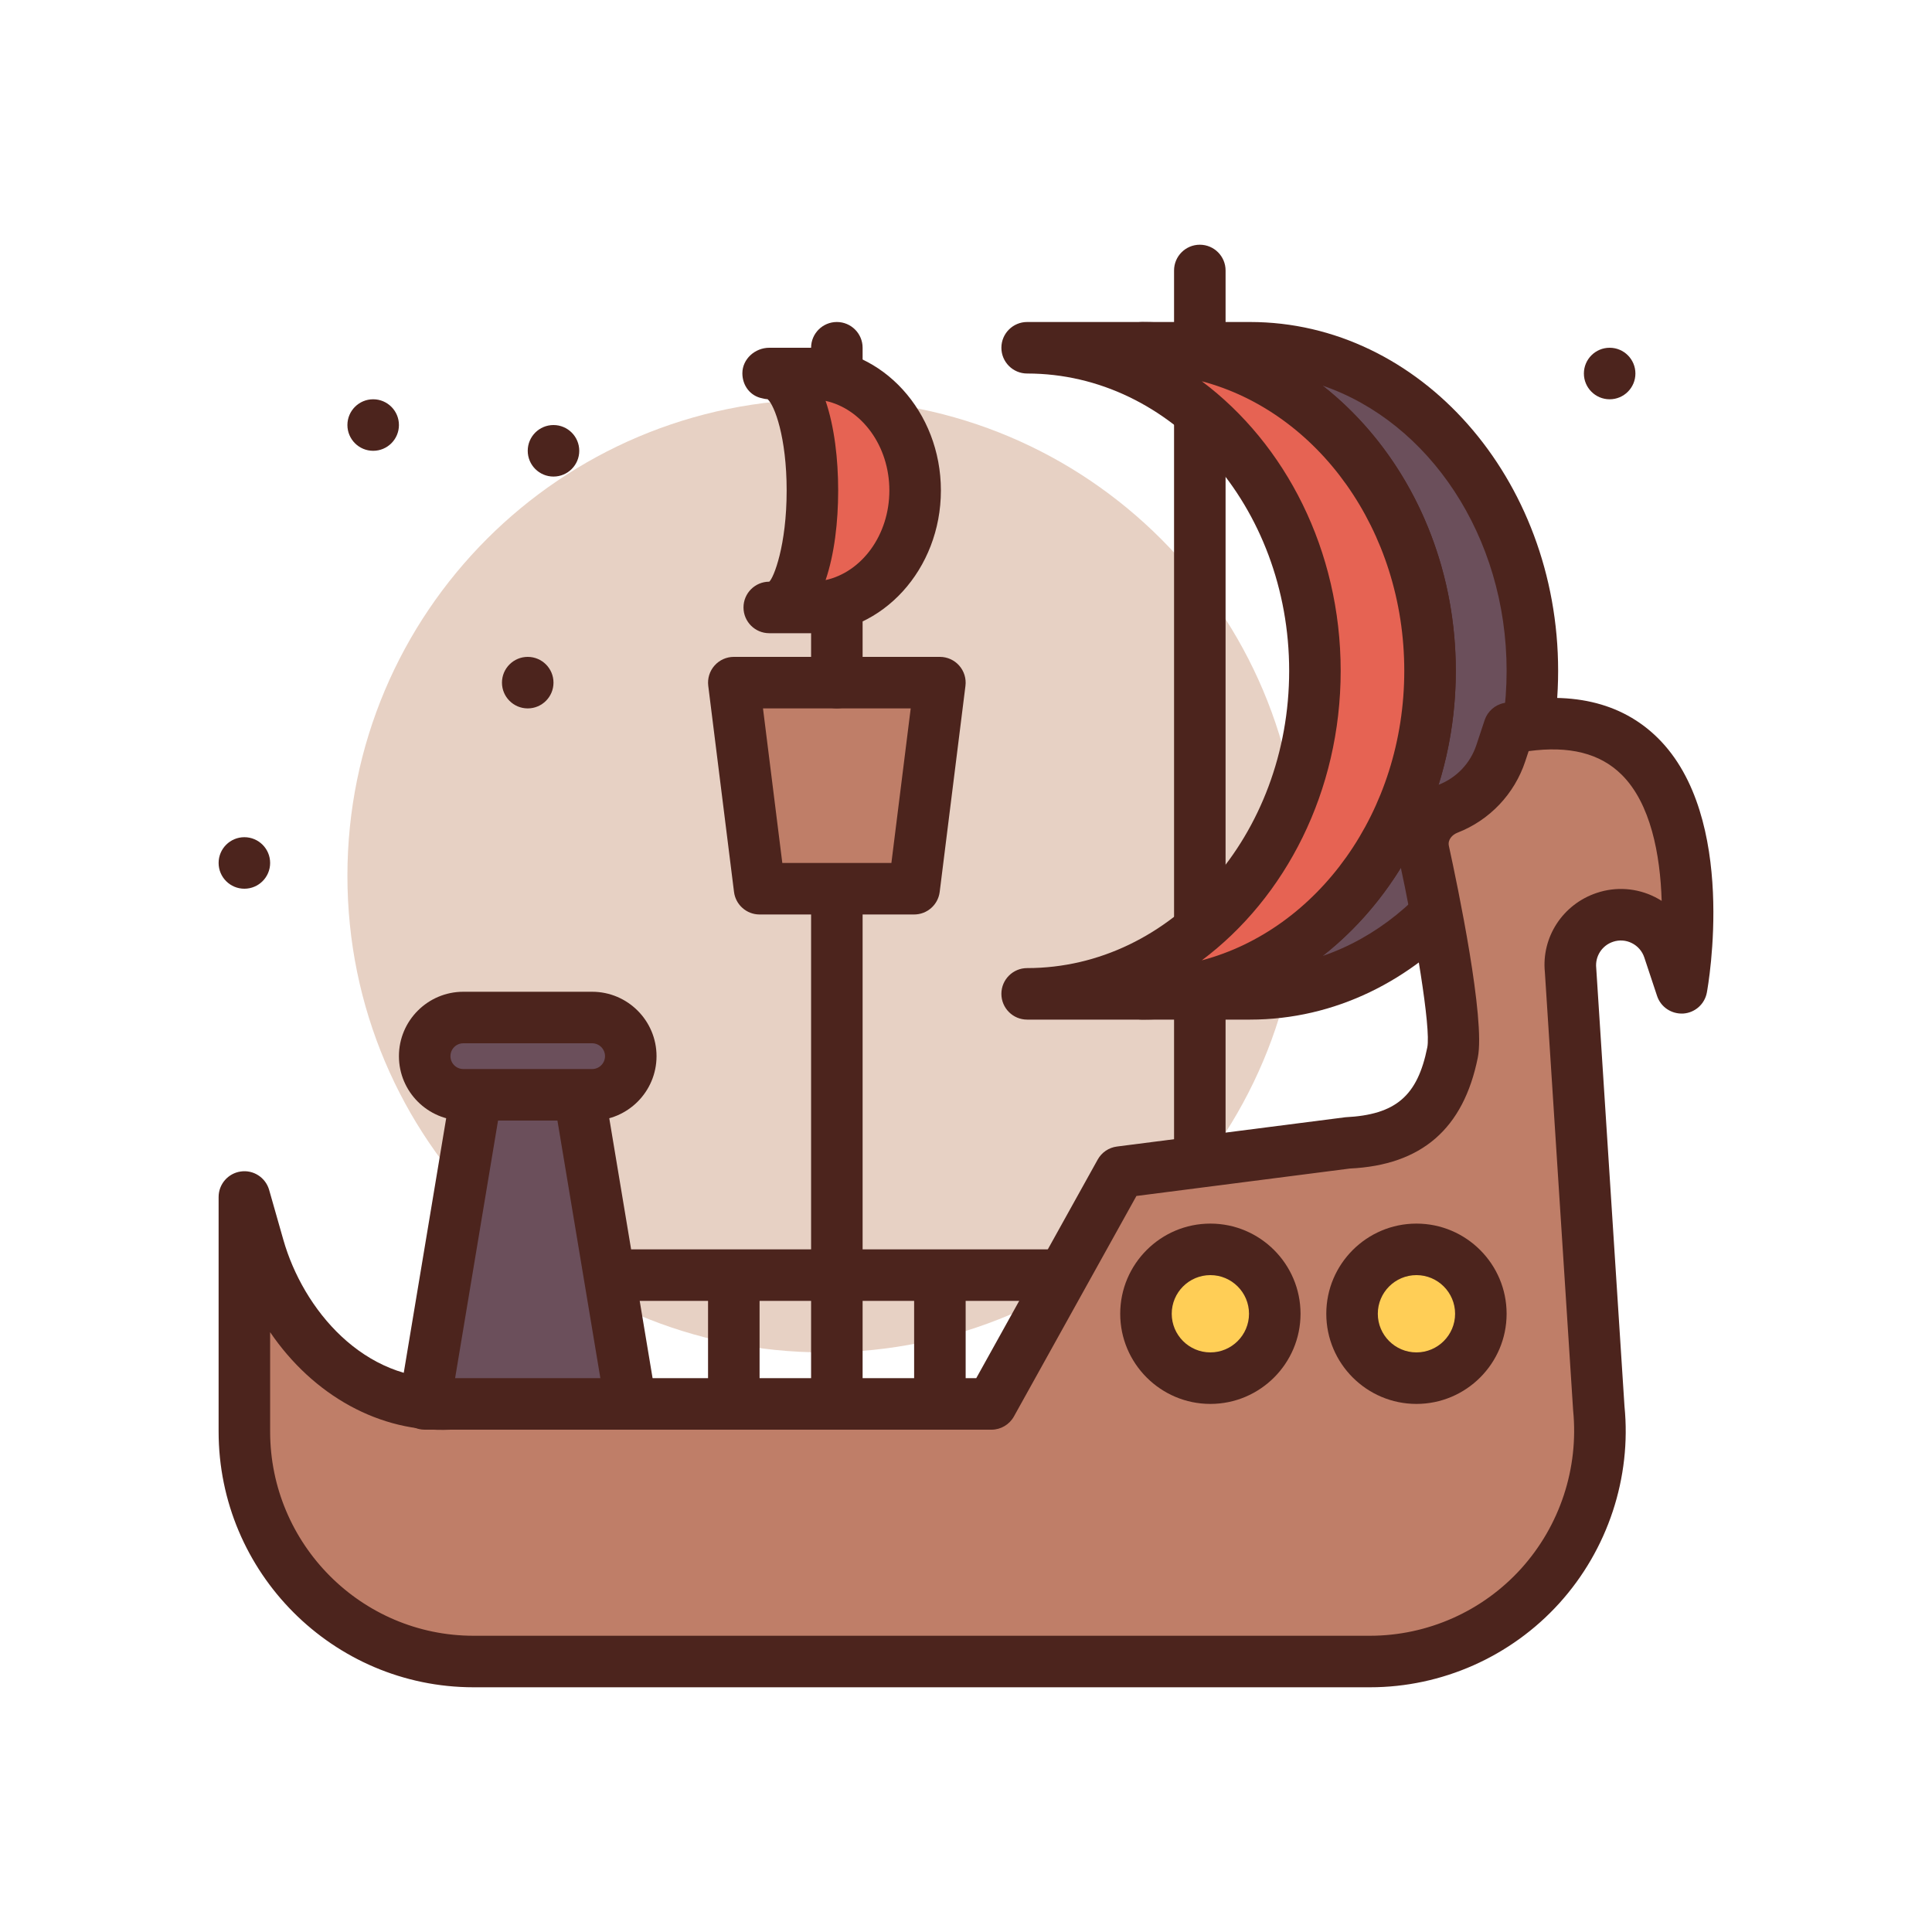
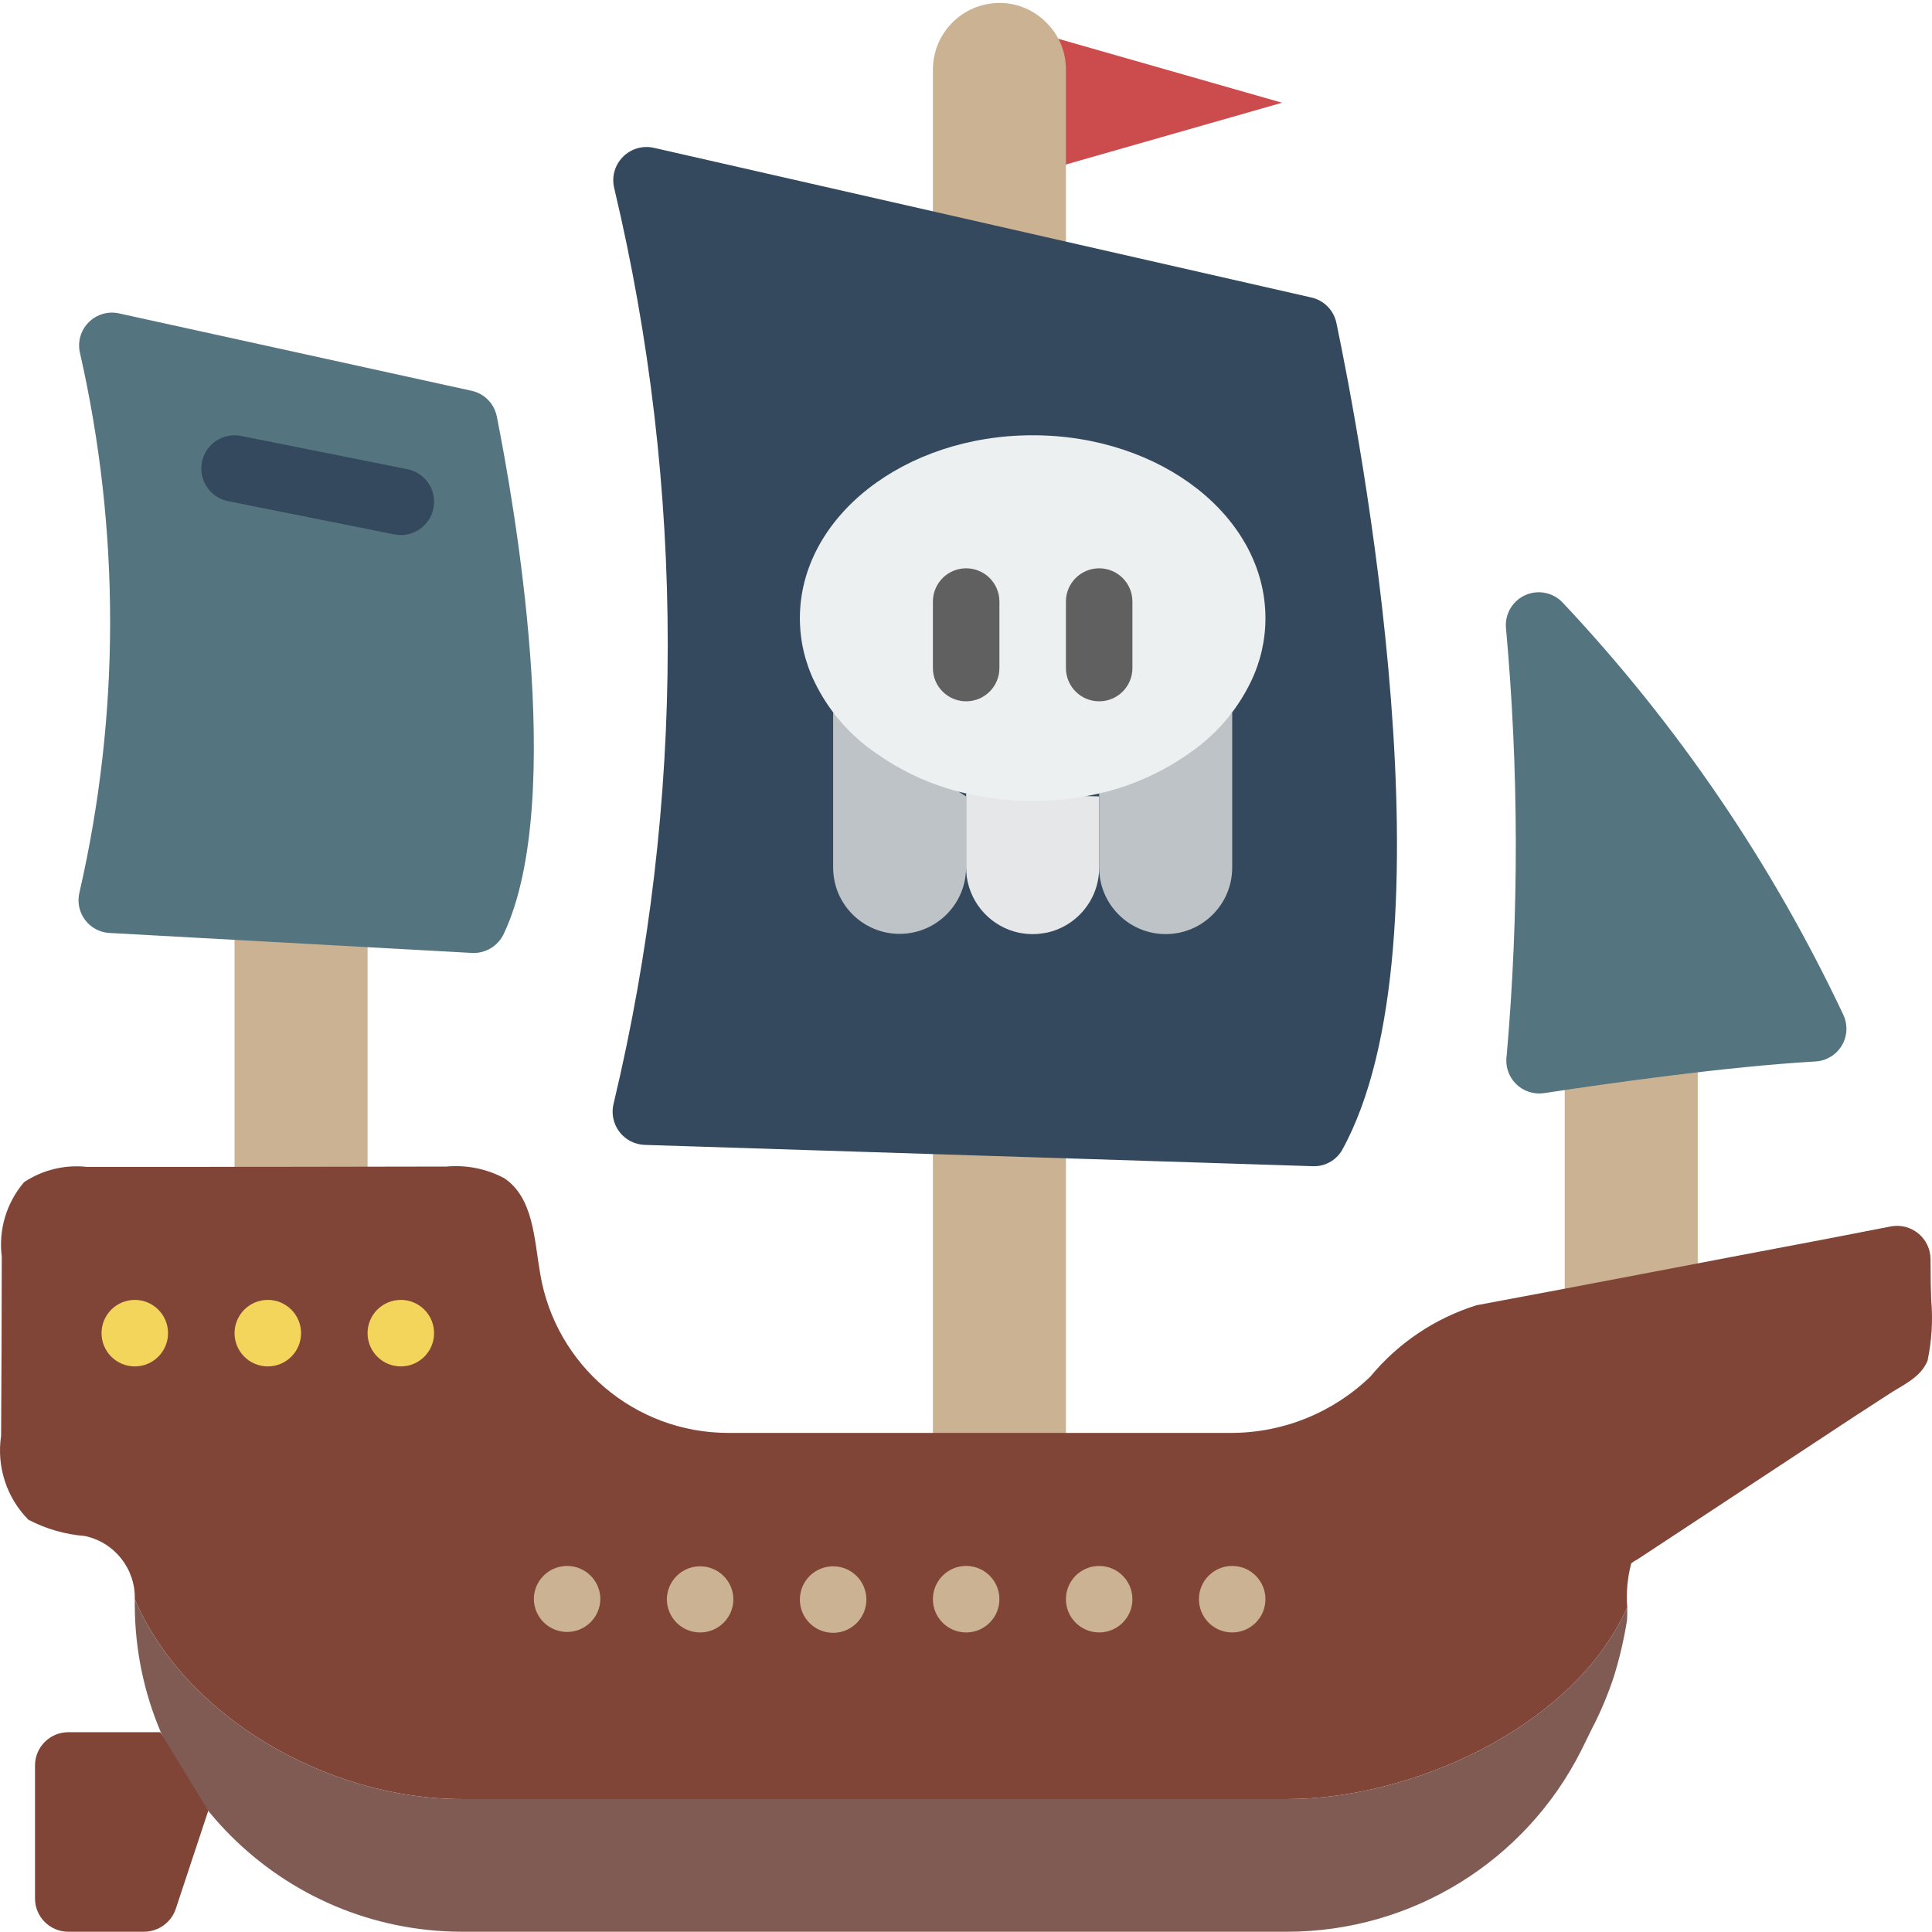
- <svg xmlns="http://www.w3.org/2000/svg" height="512" viewBox="0 0 300 300" width="512">
-   <circle cx="57.946" cy="66" fill="#4c241d" r="4" />
-   <circle cx="127.946" cy="136" fill="#e7d1c4" r="74" />
-   <g fill="#4c241d">
-     <circle cx="81.946" cy="106" r="4" />
-     <circle cx="37.946" cy="134" r="4" />
-     <circle cx="249.946" cy="58" r="4" />
-     <circle cx="85.946" cy="70" r="4" />
-     <path d="M186.307 186a4 4 0 01-4-4V42a4 4 0 018 0v140a4 4 0 01-4 4z" />
+ <svg xmlns="http://www.w3.org/2000/svg" height="660" viewBox="0 0 495.761 495" width="660">
+   <path d="M269.254 43.047l59.73-17.067-59.73-17.066" fill="#cc4b4c" />
+   <path d="M239.387 62.418V17.449C239.414 8.035 247.039.41 256.453.38a16.696 16.696 0 0112.031 5.035 16.689 16.689 0 015.036 12.035v52.735zm0 0M273.52 285.992v94.121h-34.133v-96.707M94.32 229.102v77.77H60.188v-80.356M435.652 332.957v-66.27l-34.132 6.114v68.914zm0 0" fill="#cbb292" />
+   <path d="M494.617 348.797c-1.875 4.523-6.656 6.316-10.41 8.875-2.73 1.793-5.547 3.582-8.277 5.375-7.082 4.695-14.164 9.3-21.246 13.996a15960.982 15960.982 0 00-34.477 22.7c-.57.288-1.113.632-1.621 1.023a33.985 33.985 0 00-1.024 11.347l-1.28 2.563c-14.337 28.5-54.016 46.59-85.93 46.59H118.469c-34.645 0-71.082-21.246-83.883-51.286.2-7.78-5.184-14.597-12.8-16.214a37.59 37.59 0 01-14.505-4.18 25.254 25.254 0 01-7-21.504c.086-15.36.172-30.633.172-45.996a24.653 24.653 0 015.719-19.113 24.347 24.347 0 0116.125-3.926c30.805 0 61.527 0 92.332-.086a26.36 26.36 0 0114.762 2.988c7.511 5.035 7.68 15.617 9.218 24.488 3.942 23.602 24.371 40.891 48.297 40.875H315.93a51.356 51.356 0 0035.754-14.503 57.656 57.656 0 0127.222-18.262c29.867-5.547 59.735-11.352 89.602-16.98l16.722-3.247a8.602 8.602 0 017.028 1.82 8.593 8.593 0 013.129 6.544c0 4.437.086 8.62.172 10.496a53.207 53.207 0 01-.942 15.617zm0 0" fill="#804537" />
+   <path d="M417.563 412.113c0 1.535 0 2.817-.086 3.414a104.18 104.18 0 01-3.329 14.25 89.516 89.516 0 01-5.718 13.57l-2.645 5.376c-14.328 28.527-43.508 46.55-75.433 46.59H118.469c-46.282-.11-83.77-37.602-83.883-83.883v-1.45c12.8 30.04 49.238 51.286 83.883 51.286h211.883c31.914 0 71.593-18.09 85.93-46.59zm0 0" fill="#7f5b53" />
+   <path d="M167.781 37.55l168.696 38.403a8.46 8.46 0 016.453 6.535c5.855 27.996 30.976 158.867 1.449 212.266a8.316 8.316 0 01-7.61 4.113l-171.316-5.46a8.53 8.53 0 01-7.969-10.72 506.325 506.325 0 00.11-234.863 8.521 8.521 0 012.25-7.957 8.526 8.526 0 017.937-2.316zm0 0" fill="#35495e" />
+   <path d="M30.55 80.04l90.454 19.855a8.414 8.414 0 016.469 6.562c4.215 21.07 18.047 98.297 1.832 132.711a8.531 8.531 0 01-8.227 4.977l-92.941-5.122a8.38 8.38 0 01-6.344-3.394 8.4 8.4 0 01-1.39-7.059 310.842 310.842 0 00.07-138.59 8.415 8.415 0 012.336-7.71 8.432 8.432 0 017.742-2.23zm0 0M386.426 160.578a620.298 620.298 0 01.203 109.84 8.45 8.45 0 002.312 7.27 8.441 8.441 0 007.227 2.44c16.453-2.507 46.934-6.827 69.727-8.132a8.403 8.403 0 006.699-4.05 8.428 8.428 0 00.46-7.821 409.047 409.047 0 00-72.003-105.813 8.442 8.442 0 00-9.528-2.035 8.436 8.436 0 00-5.097 8.301zm0 0" fill="#547580" />
+   <path d="M43.121 341.715c0 4.71-3.82 8.531-8.535 8.531a8.532 8.532 0 01-8.531-8.531 8.533 8.533 0 1117.066 0zm0 0M77.254 341.715c0 4.71-3.82 8.531-8.535 8.531a8.532 8.532 0 01-8.531-8.531 8.533 8.533 0 1117.066 0zm0 0M111.387 341.715c0 4.71-3.82 8.531-8.535 8.531a8.532 8.532 0 01-8.532-8.531 8.533 8.533 0 1117.067 0zm0 0" fill="#f3d55b" />
+   <g fill="#cbb292">
+     <path d="M154.055 409.98a8.536 8.536 0 01-17.07 0c0-4.71 3.824-8.53 8.535-8.53 4.71 0 8.535 3.82 8.535 8.53zm0 0M188.188 409.98a8.534 8.534 0 11-17.068.003 8.534 8.534 0 0117.067-.003zm0 0M222.32 409.98a8.534 8.534 0 11-17.067.003 8.534 8.534 0 0117.067-.003zm0 0M256.453 409.98a8.534 8.534 0 11-17.068.003 8.534 8.534 0 0117.068-.003zm0 0M290.586 409.98a8.533 8.533 0 11-17.066 0c0-4.71 3.82-8.53 8.535-8.53 4.71 0 8.53 3.82 8.53 8.53zm0 0M324.719 409.98a8.533 8.533 0 11-17.067 0c0-4.71 3.82-8.53 8.535-8.53 4.711 0 8.532 3.82 8.532 8.53zm0 0" />
  </g>
-   <path d="M194.104 54H177.37c24.679 0 44.685 22.458 44.685 50.162 0 27.703-20.006 50.162-44.685 50.162h16.734c24.213 0 43.842-22.459 43.842-50.162S218.317 54 194.104 54z" fill="#6b4f5b" />
-   <path d="M194.104 158.324H177.37a4 4 0 010-8c22.434 0 40.686-20.709 40.686-46.162S199.804 58 177.37 58a4 4 0 010-8h16.734c26.381 0 47.842 24.297 47.842 54.162s-21.461 54.162-47.842 54.162zm11.272-98.443c12.502 9.812 20.68 26.004 20.68 44.281s-8.178 34.469-20.68 44.281c16.498-5.646 28.57-23.361 28.57-44.281s-12.072-38.635-28.57-44.281z" fill="#4c241d" />
-   <path d="M222.055 104.162C222.055 76.458 202.049 54 177.37 54h-17.874c24.679 0 44.685 22.458 44.685 50.162 0 27.703-20.006 50.162-44.685 50.162h17.874c24.679 0 44.685-22.458 44.685-50.162z" fill="#e66353" />
-   <path d="M177.37 158.324h-17.875a4 4 0 010-8c22.434 0 40.686-20.709 40.686-46.162S181.929 58 159.495 58a4 4 0 010-8h17.875c26.846 0 48.686 24.297 48.686 54.162s-21.84 54.162-48.686 54.162zm9.246-99.121c12.998 9.734 21.564 26.256 21.564 44.959s-8.566 35.225-21.564 44.959c17.994-4.762 31.439-23.113 31.439-44.959s-13.445-40.197-31.439-44.959z" fill="#4c241d" />
-   <path d="M37.946 185.869v36.417C37.946 242.01 53.882 258 73.541 258h139.198c21.119 0 37.621-18.296 35.519-39.38l-4.378-67.925a7.872 7.872 0 015.324-8.25c4.11-1.375 8.552.854 9.922 4.978l1.983 5.968s8.724-47.321-26.78-40.305l-1.286 3.87a13.967 13.967 0 01-8.187 8.62c-2.723 1.06-4.413 3.779-3.781 6.64 0 0 5.599 25.612 4.476 31.205-1.854 9.232-6.752 13.582-16.129 14.03L173.946 182l-20 36h-84c-14.323.684-25.858-10.562-29.797-24.396z" fill="#bf7e68" />
-   <path d="M212.739 262H73.54c-21.832 0-39.594-17.816-39.594-39.715v-36.416a3.999 3.999 0 013.447-3.961c1.969-.285 3.852.947 4.4 2.865l2.203 7.734c3.074 10.801 12.469 22.109 25.758 21.496l81.839-.003 18.857-33.943a3.994 3.994 0 012.988-2.023l35.477-4.549c7.844-.389 11.203-3.322 12.715-10.85.592-2.945-1.855-17.639-4.463-29.564-1.033-4.688 1.59-9.41 6.238-11.221a9.96 9.96 0 005.844-6.154l1.283-3.869a4 4 0 013.021-2.664c10.154-2.018 18.184-.184 23.865 5.426 12.471 12.312 7.826 38.422 7.623 39.527a4 4 0 01-3.656 3.266c-1.834.104-3.5-.998-4.074-2.729l-1.982-5.969a3.833 3.833 0 00-1.934-2.238 3.782 3.782 0 00-2.922-.207 3.846 3.846 0 00-2.613 4.061l4.389 68.062c1.104 11.059-2.582 22.258-10.123 30.59-7.508 8.292-18.219 13.048-29.387 13.048zM41.946 206.861v15.424C41.946 239.773 56.12 254 73.54 254h139.199a31.701 31.701 0 0023.455-10.418 31.94 31.94 0 008.082-24.566l-4.389-68.062c-.543-5.42 2.762-10.535 8.049-12.301a11.747 11.747 0 019.035.637c.363.182.715.381 1.053.594-.219-7.172-1.701-15.143-6.234-19.611-3.346-3.297-8.084-4.494-14.424-3.639l-.525 1.584a17.922 17.922 0 01-10.533 11.086c-.789.309-1.541 1.082-1.326 2.053 1.357 6.207 5.688 26.9 4.492 32.854-2.223 11.066-8.719 16.703-19.859 17.238l-33.152 4.262-19.02 34.234a3.997 3.997 0 01-3.496 2.057h-84c-10.972.512-21.345-5.359-28.001-15.141z" fill="#4c241d" />
-   <circle cx="219.946" cy="204" fill="#ffce56" r="10" />
-   <path d="M219.946 218c-7.719 0-14-6.281-14-14s6.281-14 14-14 14 6.281 14 14-6.281 14-14 14zm0-20c-3.309 0-6 2.691-6 6s2.691 6 6 6 6-2.691 6-6-2.691-6-6-6z" fill="#4c241d" />
-   <circle cx="187.946" cy="204" fill="#ffce56" r="10" />
-   <path d="M187.946 218c-7.719 0-14-6.281-14-14s6.281-14 14-14 14 6.281 14 14-6.281 14-14 14zm0-20c-3.309 0-6 2.691-6 6s2.691 6 6 6 6-2.691 6-6-2.691-6-6-6z" fill="#4c241d" />
-   <path d="M97.946 218h-32l8-48h16z" fill="#6b4f5b" />
-   <path d="M97.946 222h-32a4.005 4.005 0 01-3.053-1.414 4.003 4.003 0 01-.893-3.244l8-48A3.999 3.999 0 0173.945 166h16a3.999 3.999 0 013.945 3.342l8 48A3.998 3.998 0 0197.946 222zm-27.277-8h22.555l-6.666-40h-9.223zm59.277 8a4 4 0 01-4-4v-80a4 4 0 018 0v80a4 4 0 01-4 4z" fill="#4c241d" />
-   <path d="M141.946 138h-24l-4-32h32z" fill="#bf7e68" />
-   <path d="M141.946 142h-24a4 4 0 01-3.969-3.504l-4-32a3.994 3.994 0 01.971-3.143 3.997 3.997 0 012.998-1.354h32c1.146 0 2.24.492 2.998 1.354a3.996 3.996 0 01.971 3.143l-4 32a4 4 0 01-3.969 3.504zm-20.469-8h16.938l3-24h-22.938z" fill="#4c241d" />
-   <path d="M129.946 110a4 4 0 01-4-4V54a4 4 0 018 0v52a4 4 0 01-4 4z" fill="#4c241d" />
-   <path d="M142.101 76.162c0-10.031-7.244-18.162-16.179-18.162h-6.472c8.935 0 8.935 36.324 0 36.324h6.472c8.935 0 16.179-8.131 16.179-18.162z" fill="#e66353" />
-   <path d="M125.921 98.324h-6.471a4 4 0 010-8c.68-.58 2.701-5.592 2.701-14.162 0-8.295-1.895-13.258-2.951-14.17a3.975 3.975 0 01-.863-.148c-1.809-.352-3.062-1.939-3.062-3.887 0-2.209 1.967-3.957 4.176-3.957h6.471c11.127 0 20.18 9.941 20.18 22.162s-9.054 22.162-20.181 22.162zm2.277-36.076c1.373 4.029 1.953 9.047 1.953 13.914s-.58 9.885-1.953 13.914c5.631-1.244 9.902-7.01 9.902-13.914s-4.271-12.67-9.902-13.914z" fill="#4c241d" />
-   <path d="M91.946 170h-20a6 6 0 110-12h20a6 6 0 110 12z" fill="#6b4f5b" />
-   <path d="M91.946 174h-20c-5.514 0-10-4.486-10-10s4.486-10 10-10h20c5.514 0 10 4.486 10 10s-4.486 10-10 10zm-20-12a2 2 0 000 4h20a2 2 0 000-4zm26 32h68v8h-68z" fill="#4c241d" />
-   <path d="M109.946 198h8v20h-8zm32 0h8v20h-8z" fill="#4c241d" />
+   <path d="M53.445 464.254l-8.363 25.258a8.644 8.644 0 01-8.105 5.8H17.52c-4.711 0-8.536-3.82-8.536-8.53v-34.134a8.536 8.536 0 018.536-8.535h23.636" fill="#804537" />
+   <path d="M247.918 203.984v18.262a17.561 17.561 0 01-.168 2.219 17.067 17.067 0 01-15.605 14.738 17.066 17.066 0 01-17.676-12.176 17.526 17.526 0 01-.684-4.78V182.48" fill="#bdc3c7" />
+   <path d="M247.918 203.219v19.027a22.8 22.8 0 00.172 2.477 17.177 17.177 0 0013.398 14.25h.086c2.25.457 4.574.457 6.824 0h.086a17.07 17.07 0 0013.57-16.727v-18.262" fill="#e6e7e8" />
+   <path d="M316.188 182.48v39.766c0 9.426-7.641 17.066-17.067 17.066s-17.066-7.64-17.066-17.066V203.22" fill="#bdc3c7" />
+   <path d="M102.852 136.914a8.114 8.114 0 01-1.707-.172l-42.665-8.531a8.537 8.537 0 01-6.656-10.07c.942-4.618 5.45-7.598 10.07-6.657l42.665 8.536a8.533 8.533 0 01-1.707 16.895zm0 0" fill="#35495e" />
+   <path d="M324.719 158.246a37.288 37.288 0 01-3.781 16.387 46.841 46.841 0 01-16.125 18.515 65.008 65.008 0 01-26.547 10.836c-.856.172-1.707.344-2.563.43-3.547.52-7.129.774-10.719.766-4.449 0-8.894-.399-13.277-1.196a65.008 65.008 0 01-26.547-10.836 46.882 46.882 0 01-16.129-18.515 37.338 37.338 0 01-3.777-16.387c0-25.941 26.742-46.934 59.73-46.934 32.993 0 59.735 20.993 59.735 46.934zm0 0" fill="#ecf0f1" />
+   <path d="M247.918 179.582a8.533 8.533 0 01-8.531-8.535V153.98c0-4.71 3.82-8.53 8.531-8.53a8.533 8.533 0 018.535 8.53v17.067a8.534 8.534 0 01-8.535 8.535zm0 0M282.055 179.582a8.534 8.534 0 01-8.535-8.535V153.98c0-4.71 3.82-8.53 8.535-8.53 4.71 0 8.53 3.82 8.53 8.53v17.067a8.533 8.533 0 01-8.53 8.535zm0 0" fill="#606060" />
</svg>
